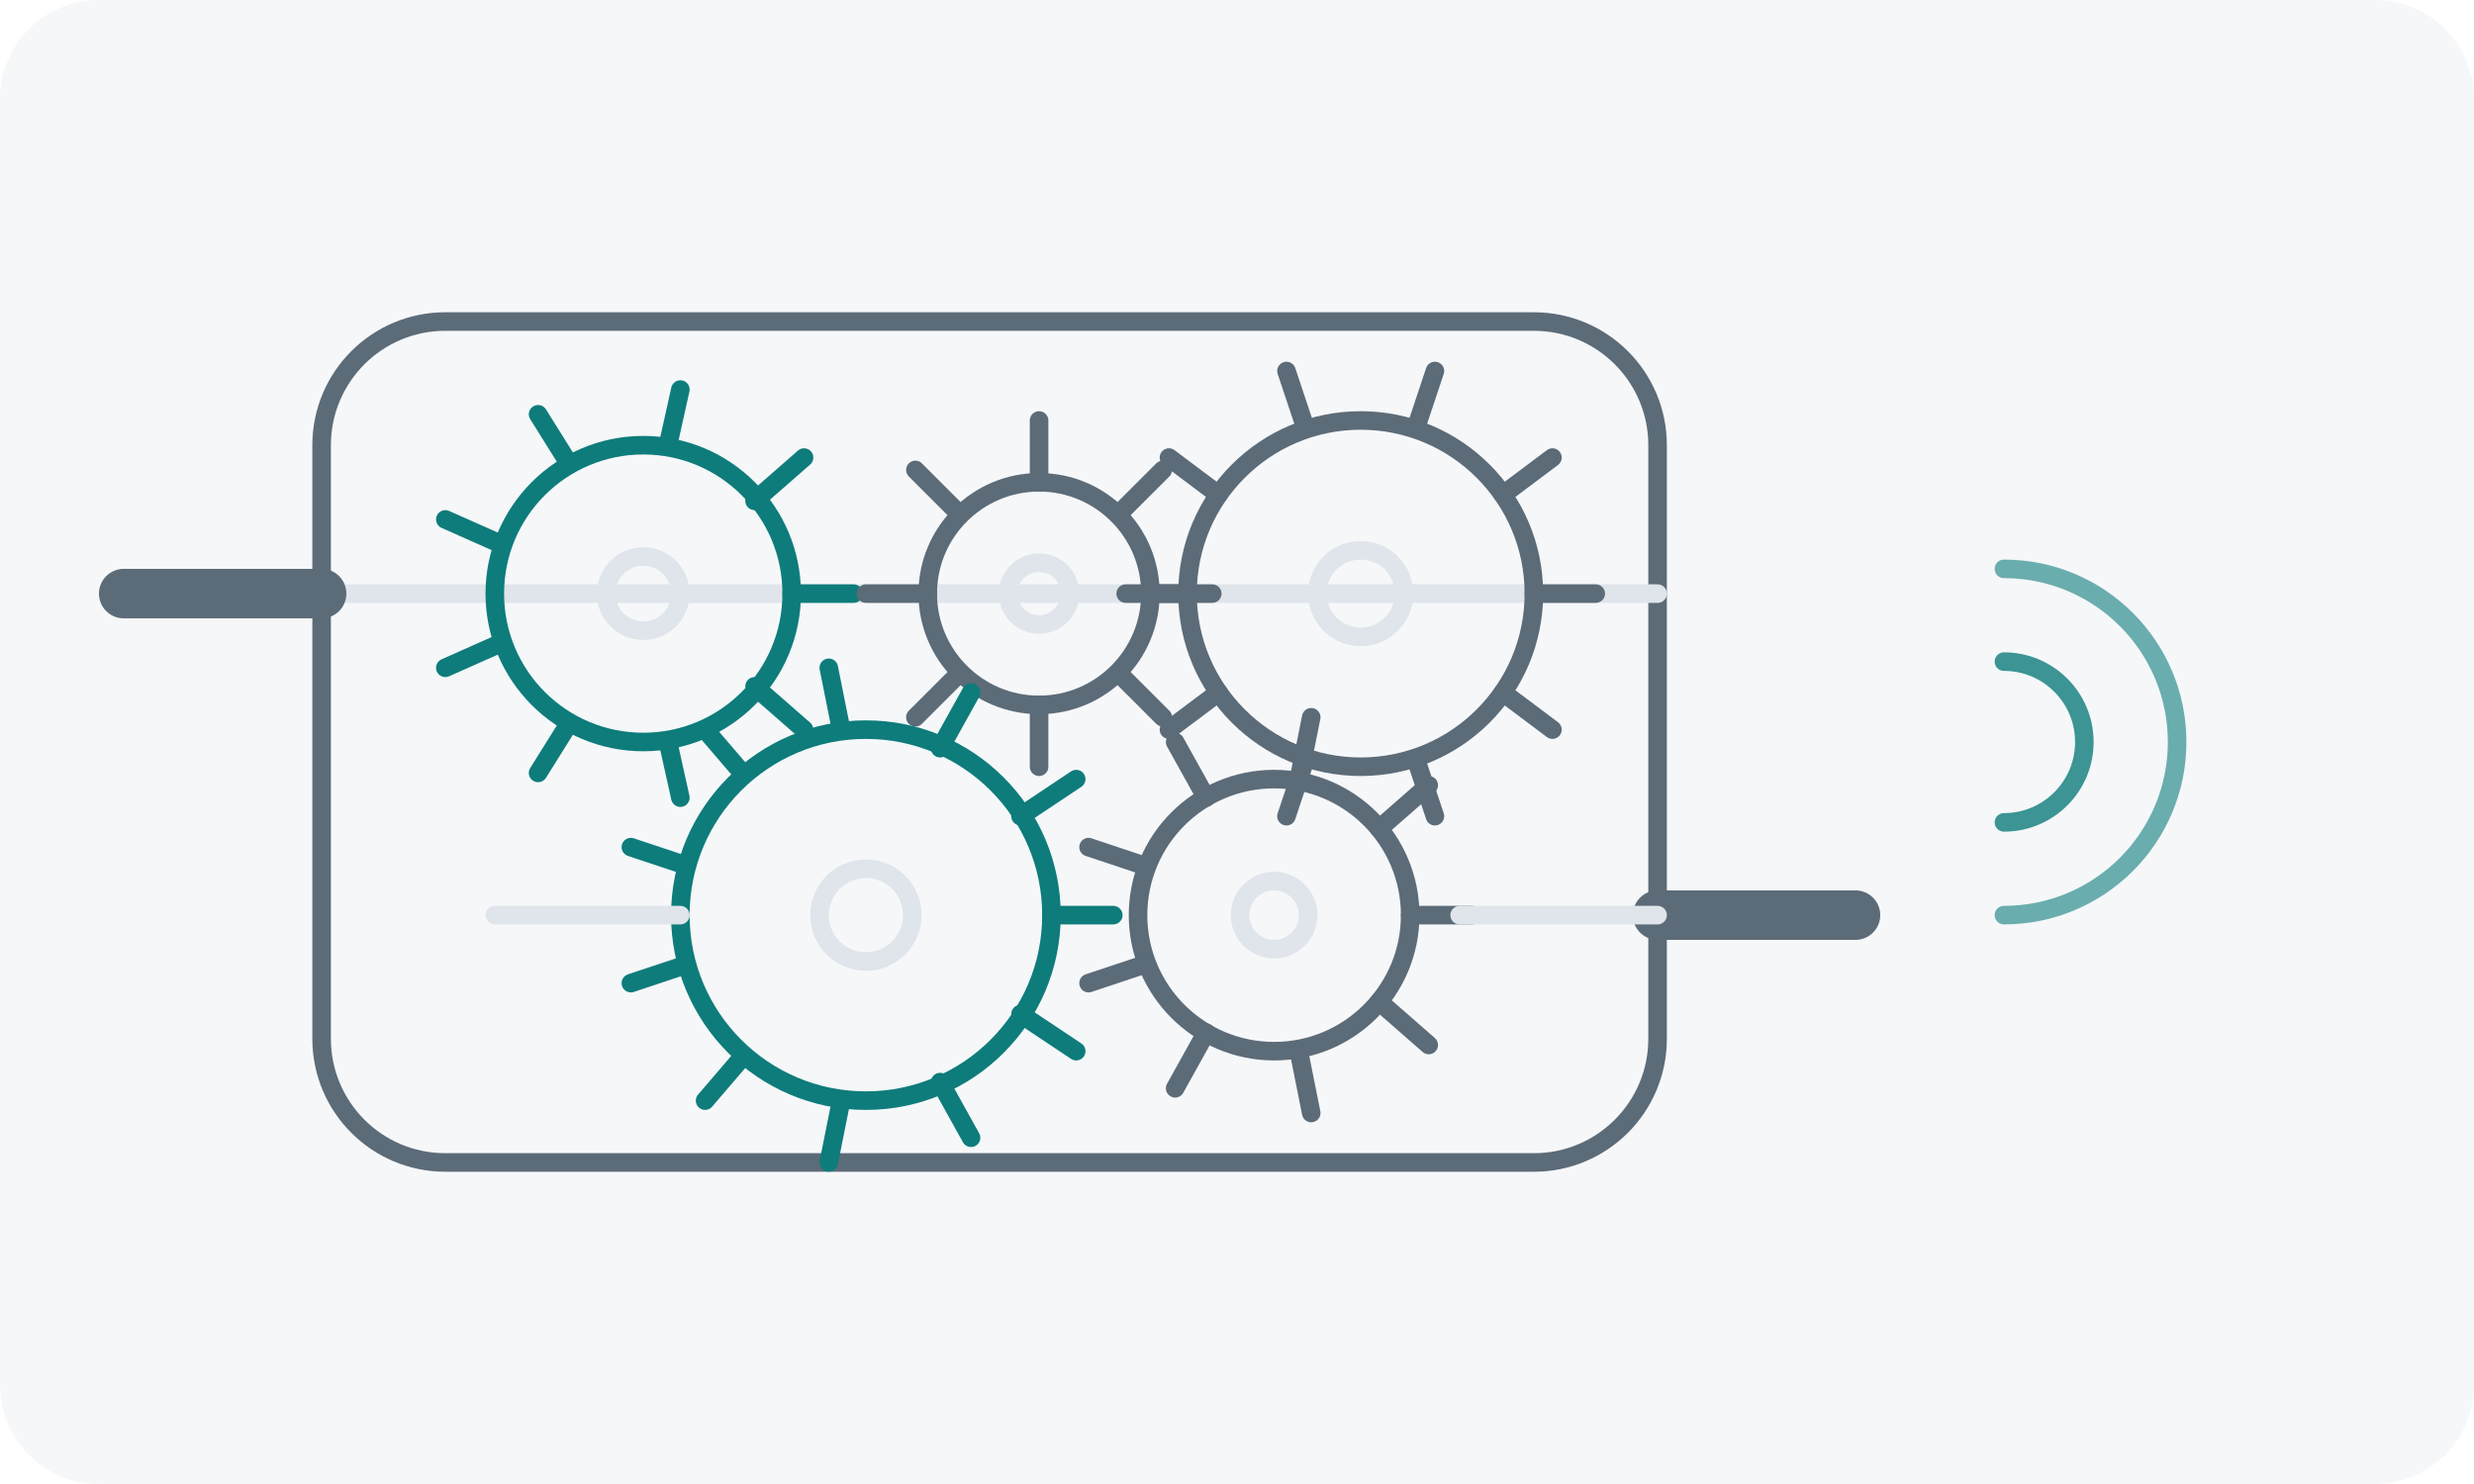
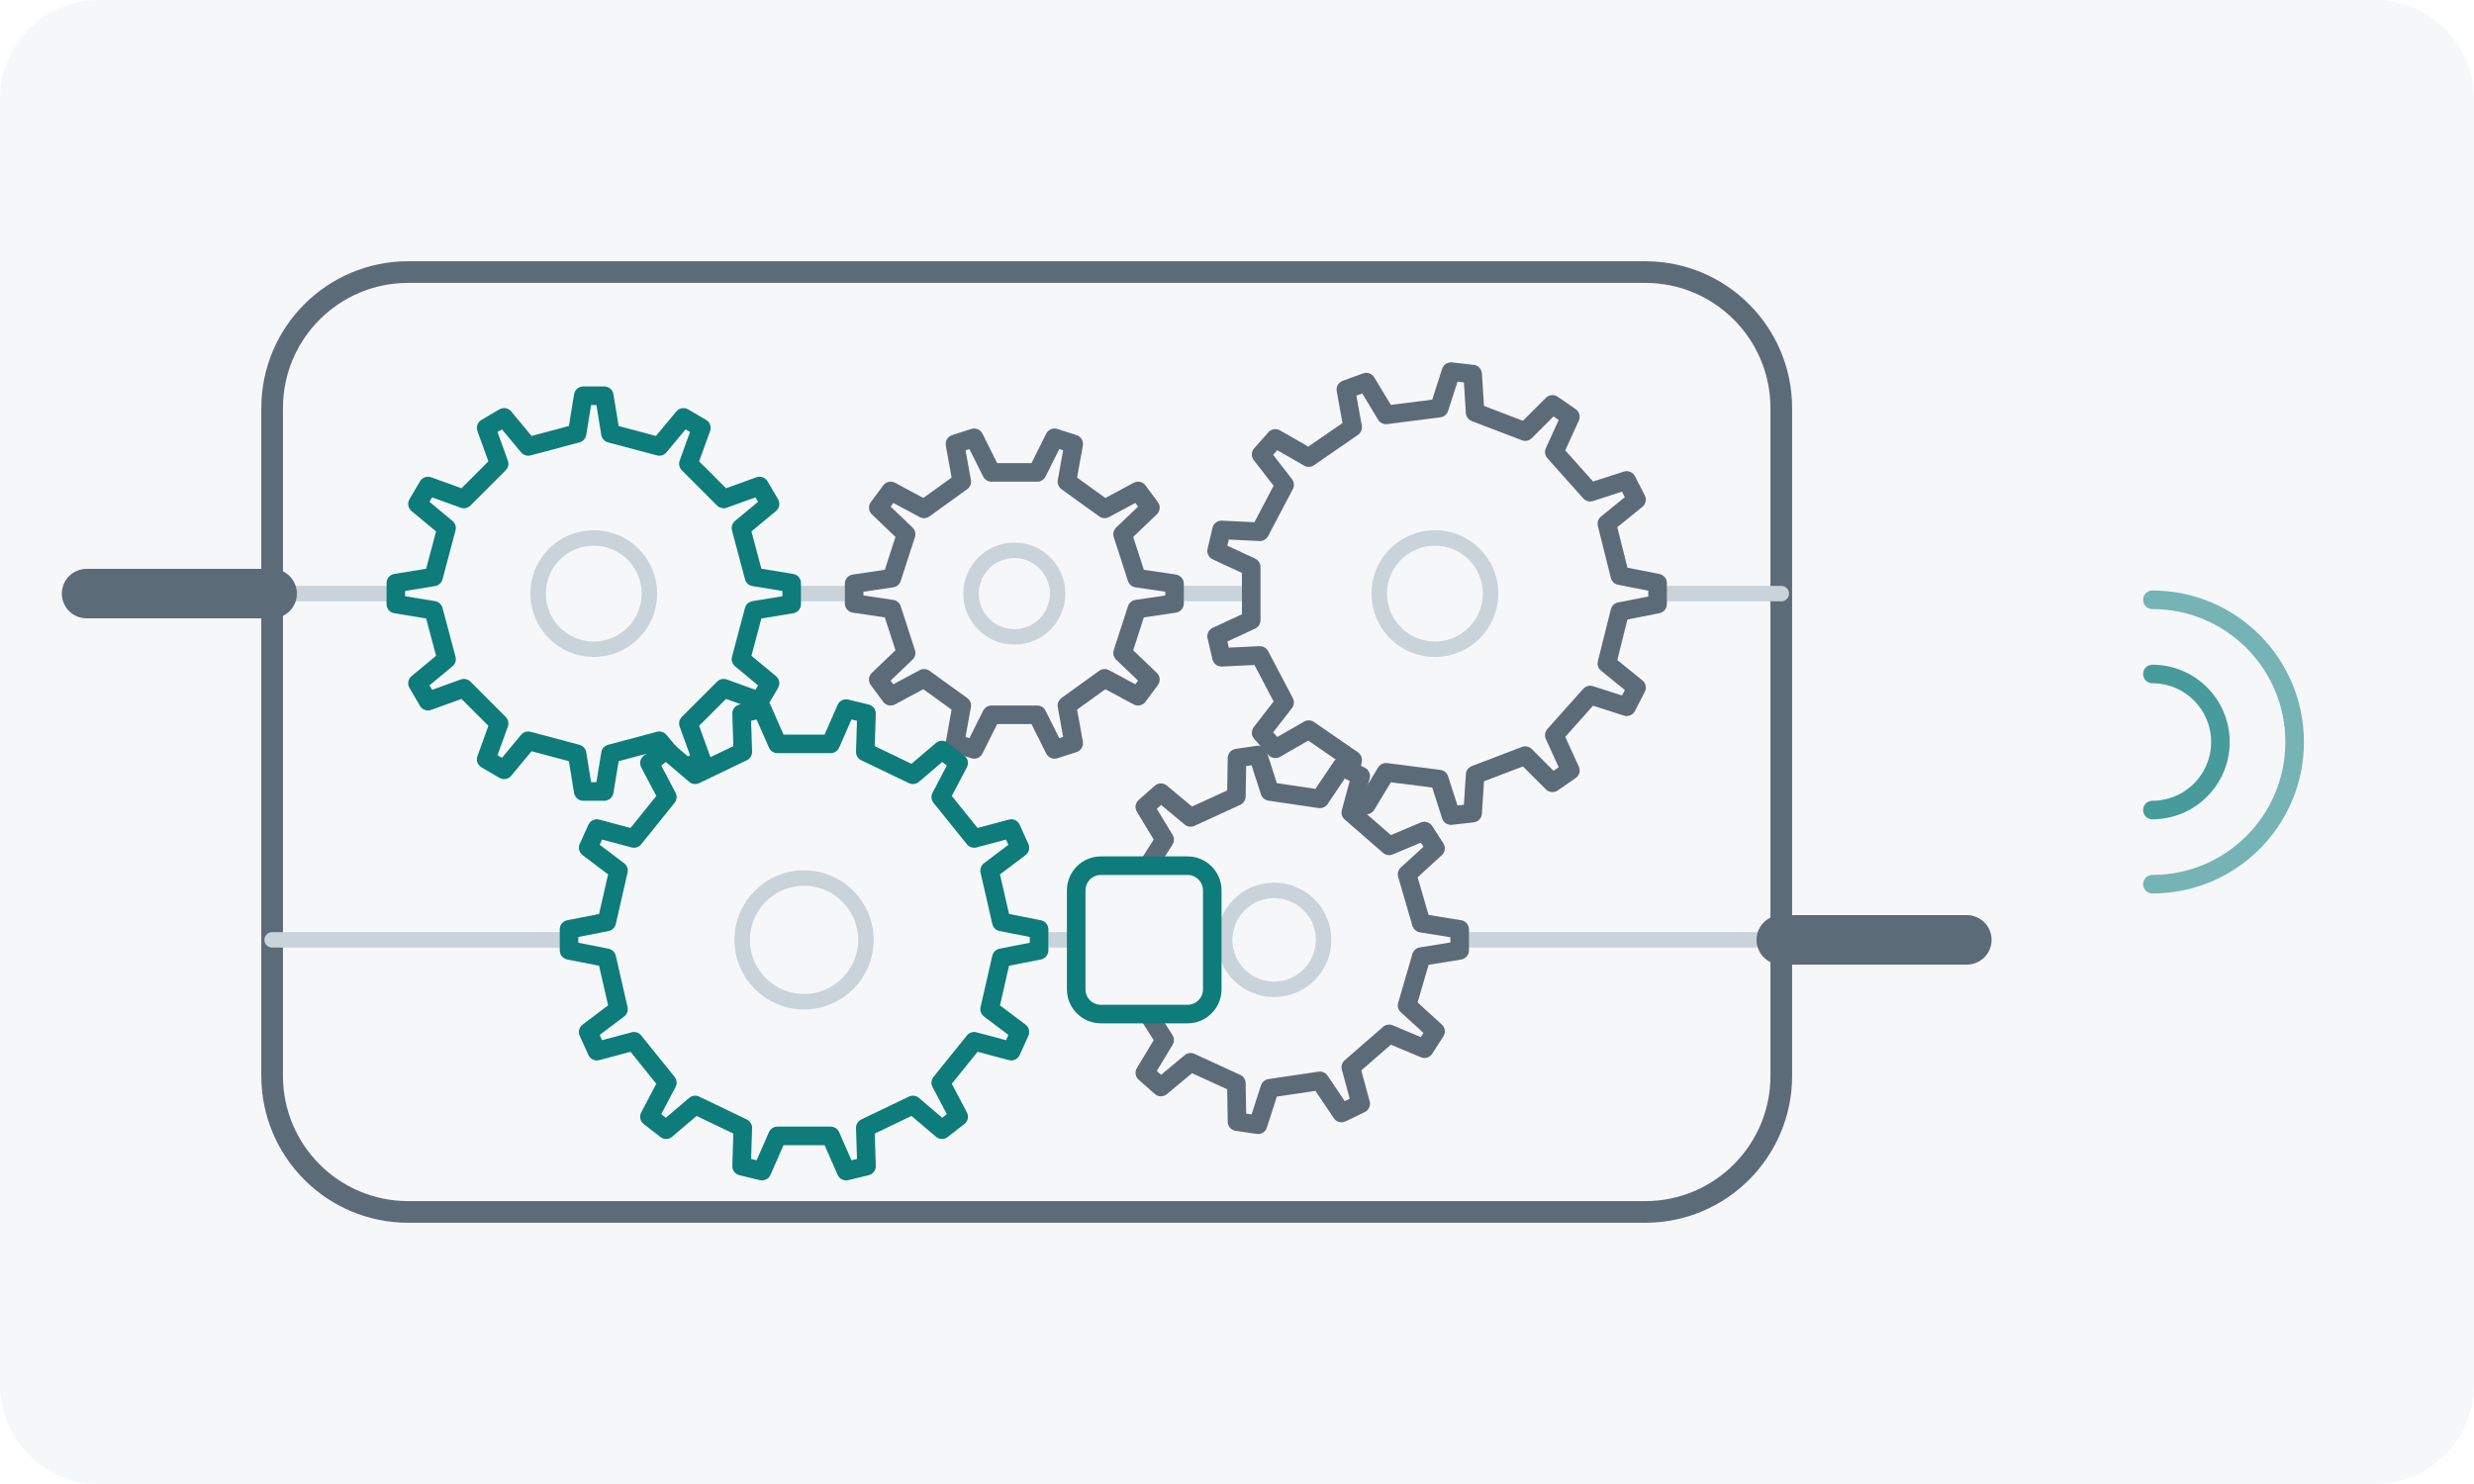
<svg xmlns="http://www.w3.org/2000/svg" viewBox="0 0 400 240" role="img" aria-label="Схема коробки передач">
  <rect width="400" height="240" rx="16" fill="#F5F7F9" />
  <g fill="none" stroke-linecap="round" stroke-linejoin="round">
-     <rect x="52" y="52" width="216" height="136" rx="20" stroke="#5C6B78" stroke-width="3" />
-     <path d="M 52 96 h 216" stroke="#DFE5EA" stroke-width="3" />
-     <path d="M 20 96 h 32 M 268 148 h 32" stroke="#5C6B78" stroke-width="8" />
-     <circle cx="104" cy="96" r="24" stroke="#0E7C7B" stroke-width="3" />
-     <path d="M 128 96 L 138 96" stroke="#0E7C7B" stroke-width="3" />
-     <path d="M 122 111 L 130 118" stroke="#0E7C7B" stroke-width="3" />
-     <path d="M 108 120 L 110 129" stroke="#0E7C7B" stroke-width="3" />
-     <path d="M 92 117 L 87 125" stroke="#0E7C7B" stroke-width="3" />
-     <path d="M 81 104 L 72 108" stroke="#0E7C7B" stroke-width="3" />
-     <path d="M 81 88 L 72 84" stroke="#0E7C7B" stroke-width="3" />
-     <path d="M 92 75 L 87 67" stroke="#0E7C7B" stroke-width="3" />
-     <path d="M 108 72 L 110 63" stroke="#0E7C7B" stroke-width="3" />
-     <path d="M 122 81 L 130 74" stroke="#0E7C7B" stroke-width="3" />
-     <circle cx="104" cy="96" r="6.0" stroke="#DFE5EA" stroke-width="3" />
-     <circle cx="168" cy="96" r="18" stroke="#5C6B78" stroke-width="3" />
-     <path d="M 186 96 L 196 96" stroke="#5C6B78" stroke-width="3" />
-     <path d="M 181 109 L 188 116" stroke="#5C6B78" stroke-width="3" />
-     <path d="M 168 114 L 168 124" stroke="#5C6B78" stroke-width="3" />
-     <path d="M 155 109 L 148 116" stroke="#5C6B78" stroke-width="3" />
-     <path d="M 150 96 L 140 96" stroke="#5C6B78" stroke-width="3" />
-     <path d="M 155 83 L 148 76" stroke="#5C6B78" stroke-width="3" />
-     <path d="M 168 78 L 168 68" stroke="#5C6B78" stroke-width="3" />
-     <path d="M 181 83 L 188 76" stroke="#5C6B78" stroke-width="3" />
-     <circle cx="168" cy="96" r="5" stroke="#DFE5EA" stroke-width="3" />
-     <circle cx="220" cy="96" r="28" stroke="#5C6B78" stroke-width="3" />
-     <path d="M 248 96 L 258 96" stroke="#5C6B78" stroke-width="3" />
-     <path d="M 243 112 L 251 118" stroke="#5C6B78" stroke-width="3" />
-     <path d="M 229 123 L 232 132" stroke="#5C6B78" stroke-width="3" />
-     <path d="M 211 123 L 208 132" stroke="#5C6B78" stroke-width="3" />
-     <path d="M 197 112 L 189 118" stroke="#5C6B78" stroke-width="3" />
-     <path d="M 192 96 L 182 96" stroke="#5C6B78" stroke-width="3" />
-     <path d="M 197 80 L 189 74" stroke="#5C6B78" stroke-width="3" />
-     <path d="M 211 69 L 208 60" stroke="#5C6B78" stroke-width="3" />
-     <path d="M 229 69 L 232 60" stroke="#5C6B78" stroke-width="3" />
-     <path d="M 243 80 L 251 74" stroke="#5C6B78" stroke-width="3" />
-     <circle cx="220" cy="96" r="7.0" stroke="#DFE5EA" stroke-width="3" />
-     <circle cx="140" cy="148" r="30" stroke="#0E7C7B" stroke-width="3" />
-     <path d="M 170 148 L 180 148" stroke="#0E7C7B" stroke-width="3" />
-     <path d="M 165 164 L 174 170" stroke="#0E7C7B" stroke-width="3" />
-     <path d="M 152 175 L 157 184" stroke="#0E7C7B" stroke-width="3" />
-     <path d="M 136 178 L 134 188" stroke="#0E7C7B" stroke-width="3" />
-     <path d="M 120 171 L 114 178" stroke="#0E7C7B" stroke-width="3" />
-     <path d="M 111 156 L 102 159" stroke="#0E7C7B" stroke-width="3" />
-     <path d="M 111 140 L 102 137" stroke="#0E7C7B" stroke-width="3" />
-     <path d="M 120 125 L 114 118" stroke="#0E7C7B" stroke-width="3" />
-     <path d="M 136 118 L 134 108" stroke="#0E7C7B" stroke-width="3" />
-     <path d="M 152 121 L 157 112" stroke="#0E7C7B" stroke-width="3" />
-     <path d="M 165 132 L 174 126" stroke="#0E7C7B" stroke-width="3" />
-     <circle cx="140" cy="148" r="7.5" stroke="#DFE5EA" stroke-width="3" />
-     <circle cx="206" cy="148" r="22" stroke="#5C6B78" stroke-width="3" />
-     <path d="M 228 148 L 238 148" stroke="#5C6B78" stroke-width="3" />
-     <path d="M 223 162 L 231 169" stroke="#5C6B78" stroke-width="3" />
-     <path d="M 210 170 L 212 180" stroke="#5C6B78" stroke-width="3" />
-     <path d="M 195 167 L 190 176" stroke="#5C6B78" stroke-width="3" />
-     <path d="M 185 156 L 176 159" stroke="#5C6B78" stroke-width="3" />
-     <path d="M 185 140 L 176 137" stroke="#5C6B78" stroke-width="3" />
-     <path d="M 195 129 L 190 120" stroke="#5C6B78" stroke-width="3" />
-     <path d="M 210 126 L 212 116" stroke="#5C6B78" stroke-width="3" />
-     <path d="M 223 134 L 231 127" stroke="#5C6B78" stroke-width="3" />
-     <circle cx="206" cy="148" r="5.5" stroke="#DFE5EA" stroke-width="3" />
-     <path d="M 80 148 h 30 M 236 148 h 32" stroke="#DFE5EA" stroke-width="3" />
-     <path d="M 324 107 A 13 13 0 0 1 324 133" stroke="#0E7C7B" stroke-width="3" opacity="0.80" />
-     <path d="M 324 92 A 28 28 0 0 1 324 148" stroke="#0E7C7B" stroke-width="3" opacity="0.60" />
+     <rect x="44.0" y="44.0" width="244.0" height="152.0" rx="22" stroke="#5C6B78" stroke-width="3.5" fill="none" />
+     <path d="M 44.0 96.0 L 288.0 96.0" stroke="#C9D3DA" stroke-width="2.5" />
+     <path d="M 44.0 152.0 L 288.0 152.0" stroke="#C9D3DA" stroke-width="2.5" />
+     <path d="M 14.0 96.0 L 44.0 96.0" stroke="#5C6B78" stroke-width="8" />
+     <path d="M 288.0 152.0 L 318.0 152.0" stroke="#5C6B78" stroke-width="8" />
+     <path d="M 121.9 93.3 L 128.0 94.3 L 128.0 97.7 L 121.9 98.7 L 119.8 106.6 L 124.5 110.5 L 122.8 113.4 L 117.0 111.3 L 111.3 117.0 L 113.4 122.8 L 110.5 124.5 L 106.6 119.8 L 98.7 121.9 L 97.7 128.0 L 94.3 128.0 L 93.3 121.9 L 85.4 119.8 L 81.5 124.5 L 78.6 122.8 L 80.7 117.0 L 75.0 111.3 L 69.2 113.4 L 67.5 110.5 L 72.2 106.6 L 70.1 98.7 L 64.0 97.7 L 64.0 94.3 L 70.1 93.3 L 72.2 85.4 L 67.5 81.5 L 69.2 78.6 L 75.0 80.7 L 80.7 75.0 L 78.6 69.2 L 81.5 67.5 L 85.4 72.2 L 93.3 70.1 L 94.3 64.0 L 97.7 64.0 L 98.7 70.1 L 106.6 72.2 L 110.5 67.5 L 113.4 69.2 L 111.3 75.0 L 117.0 80.7 L 122.8 78.6 L 124.5 81.5 L 119.8 85.4 Z" stroke="#0E7C7B" stroke-width="3" fill="#F5F7F9" />
+     <circle cx="96.0" cy="96.0" r="9.0" stroke="#C9D3DA" stroke-width="2.5" fill="none" />
+     <path d="M 183.8 93.5 L 189.9 94.4 L 189.9 97.6 L 183.8 98.5 L 181.5 105.6 L 186.0 109.9 L 184.0 112.6 L 178.6 109.7 L 172.5 114.1 L 173.6 120.2 L 170.5 121.2 L 167.7 115.6 L 160.3 115.6 L 157.5 121.2 L 154.4 120.2 L 155.5 114.1 L 149.4 109.7 L 144.0 112.6 L 142.0 109.9 L 146.5 105.6 L 144.2 98.5 L 138.1 97.6 L 138.1 94.4 L 144.2 93.5 L 146.5 86.4 L 142.0 82.1 L 144.0 79.4 L 149.4 82.3 L 155.5 77.9 L 154.4 71.8 L 157.5 70.8 L 160.3 76.4 L 167.7 76.4 L 170.5 70.8 L 173.6 71.8 L 172.5 77.9 L 178.6 82.3 L 184.0 79.4 L 186.0 82.1 L 181.5 86.4 Z" stroke="#5C6B78" stroke-width="3" fill="#F5F7F9" />
+     <circle cx="164.0" cy="96.0" r="7.0" stroke="#C9D3DA" stroke-width="2.5" fill="none" />
+     <path d="M 261.9 93.1 L 268.0 94.3 L 268.0 97.7 L 261.9 98.9 L 259.8 107.3 L 264.6 111.2 L 263.0 114.3 L 257.1 112.4 L 251.3 118.9 L 253.9 124.6 L 251.0 126.6 L 246.6 122.2 L 238.5 125.3 L 238.1 131.5 L 234.6 131.9 L 232.7 126.0 L 224.1 124.9 L 220.9 130.2 L 217.6 129.0 L 218.7 122.9 L 211.6 118.0 L 206.2 121.1 L 203.9 118.5 L 207.7 113.6 L 203.7 106.0 L 197.5 106.3 L 196.7 102.9 L 202.3 100.3 L 202.3 91.7 L 196.7 89.1 L 197.5 85.7 L 203.7 86.0 L 207.7 78.4 L 203.9 73.5 L 206.2 70.9 L 211.6 74.0 L 218.7 69.1 L 217.6 63.0 L 220.9 61.8 L 224.1 67.1 L 232.7 66.0 L 234.6 60.1 L 238.1 60.5 L 238.5 66.7 L 246.6 69.8 L 251.0 65.4 L 253.9 67.4 L 251.3 73.1 L 257.1 79.6 L 263.0 77.7 L 264.6 80.8 L 259.8 84.7 Z" stroke="#5C6B78" stroke-width="3" fill="#F5F7F9" />
+     <circle cx="232.0" cy="96.0" r="9.0" stroke="#C9D3DA" stroke-width="2.5" fill="none" />
+     <path d="M 161.9 149.1 L 168.0 150.3 L 168.0 153.7 L 161.9 154.9 L 160.0 163.2 L 164.9 166.9 L 163.5 170.0 L 157.5 168.4 L 152.1 175.1 L 155.0 180.6 L 152.3 182.7 L 147.6 178.7 L 139.9 182.4 L 140.1 188.6 L 136.8 189.4 L 134.3 183.7 L 125.7 183.7 L 123.2 189.4 L 119.9 188.6 L 120.1 182.4 L 112.4 178.7 L 107.7 182.7 L 105.0 180.6 L 107.9 175.1 L 102.5 168.4 L 96.5 170.0 L 95.1 166.9 L 100.0 163.2 L 98.1 154.9 L 92.0 153.7 L 92.0 150.3 L 98.1 149.1 L 100.0 140.8 L 95.1 137.1 L 96.5 134.0 L 102.5 135.6 L 107.9 128.9 L 105.0 123.4 L 107.7 121.3 L 112.4 125.3 L 120.1 121.6 L 119.9 115.4 L 123.2 114.6 L 125.7 120.3 L 134.3 120.3 L 136.8 114.6 L 140.1 115.4 L 139.9 121.6 L 147.6 125.3 L 152.3 121.3 L 155.0 123.4 L 152.1 128.9 L 157.5 135.6 L 163.5 134.0 L 164.9 137.1 L 160.0 140.8 Z" stroke="#0E7C7B" stroke-width="3" fill="#F5F7F9" />
+     <circle cx="130.0" cy="152.0" r="10.0" stroke="#C9D3DA" stroke-width="2.5" fill="none" />
+     <path d="M 229.8 149.3 L 236.0 150.3 L 236.0 153.7 L 229.8 154.7 L 227.5 162.6 L 232.1 166.8 L 230.3 169.6 L 224.6 167.2 L 218.4 172.6 L 220.0 178.5 L 216.9 180.0 L 213.4 174.8 L 205.3 176.0 L 203.4 181.9 L 200.0 181.4 L 199.9 175.2 L 192.5 171.8 L 187.7 175.8 L 185.1 173.5 L 188.3 168.2 L 183.9 161.3 L 177.7 162.1 L 176.8 158.8 L 182.4 156.1 L 182.4 147.9 L 176.8 145.2 L 177.7 141.9 L 183.9 142.7 L 188.3 135.8 L 185.1 130.5 L 187.7 128.2 L 192.5 132.2 L 199.9 128.8 L 200.0 122.6 L 203.4 122.1 L 205.3 128.0 L 213.4 129.2 L 216.9 124.0 L 220.0 125.5 L 218.4 131.4 L 224.6 136.8 L 230.3 134.4 L 232.1 137.2 L 227.5 141.4 Z" stroke="#5C6B78" stroke-width="3" fill="#F5F7F9" />
+     <circle cx="206.0" cy="152.0" r="8.0" stroke="#C9D3DA" stroke-width="2.5" fill="none" />
+     <rect x="174.0" y="140.0" width="22.0" height="24.0" rx="4" stroke="#0E7C7B" stroke-width="3" fill="#F5F7F9" />
+     <path d="M 348 109 A 11 11 0 0 1 348 131" stroke="#0E7C7B" stroke-width="3" opacity="0.75" />
+     <path d="M 348 97 A 23 23 0 0 1 348 143" stroke="#0E7C7B" stroke-width="3" opacity="0.55" />
  </g>
</svg>
